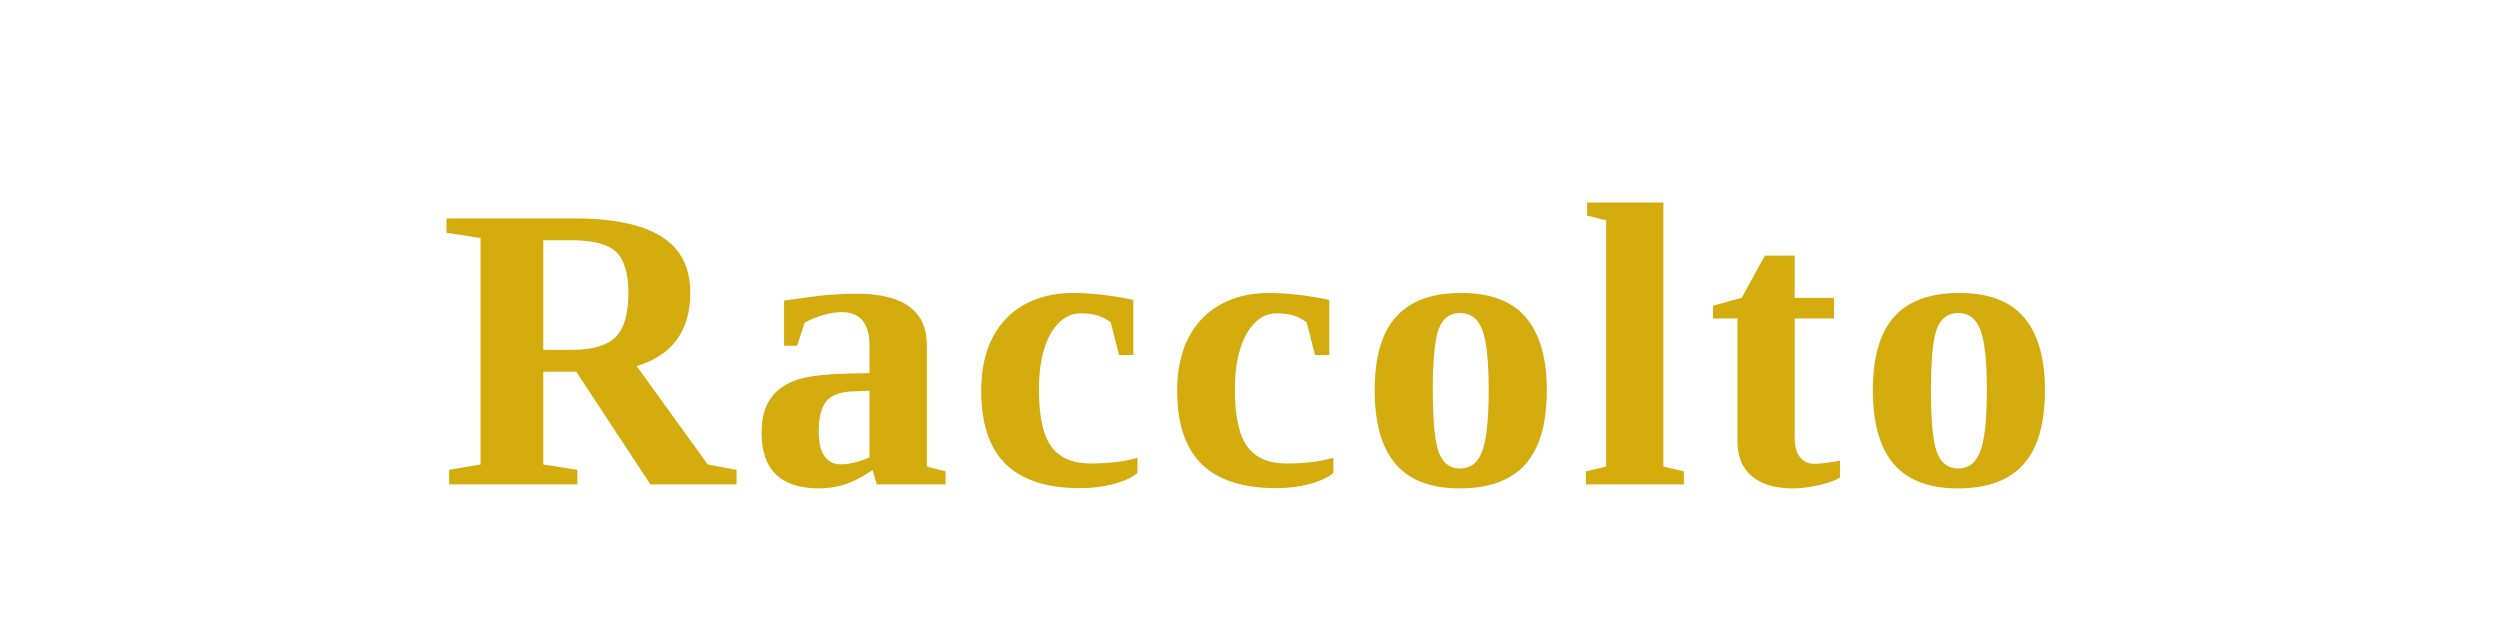
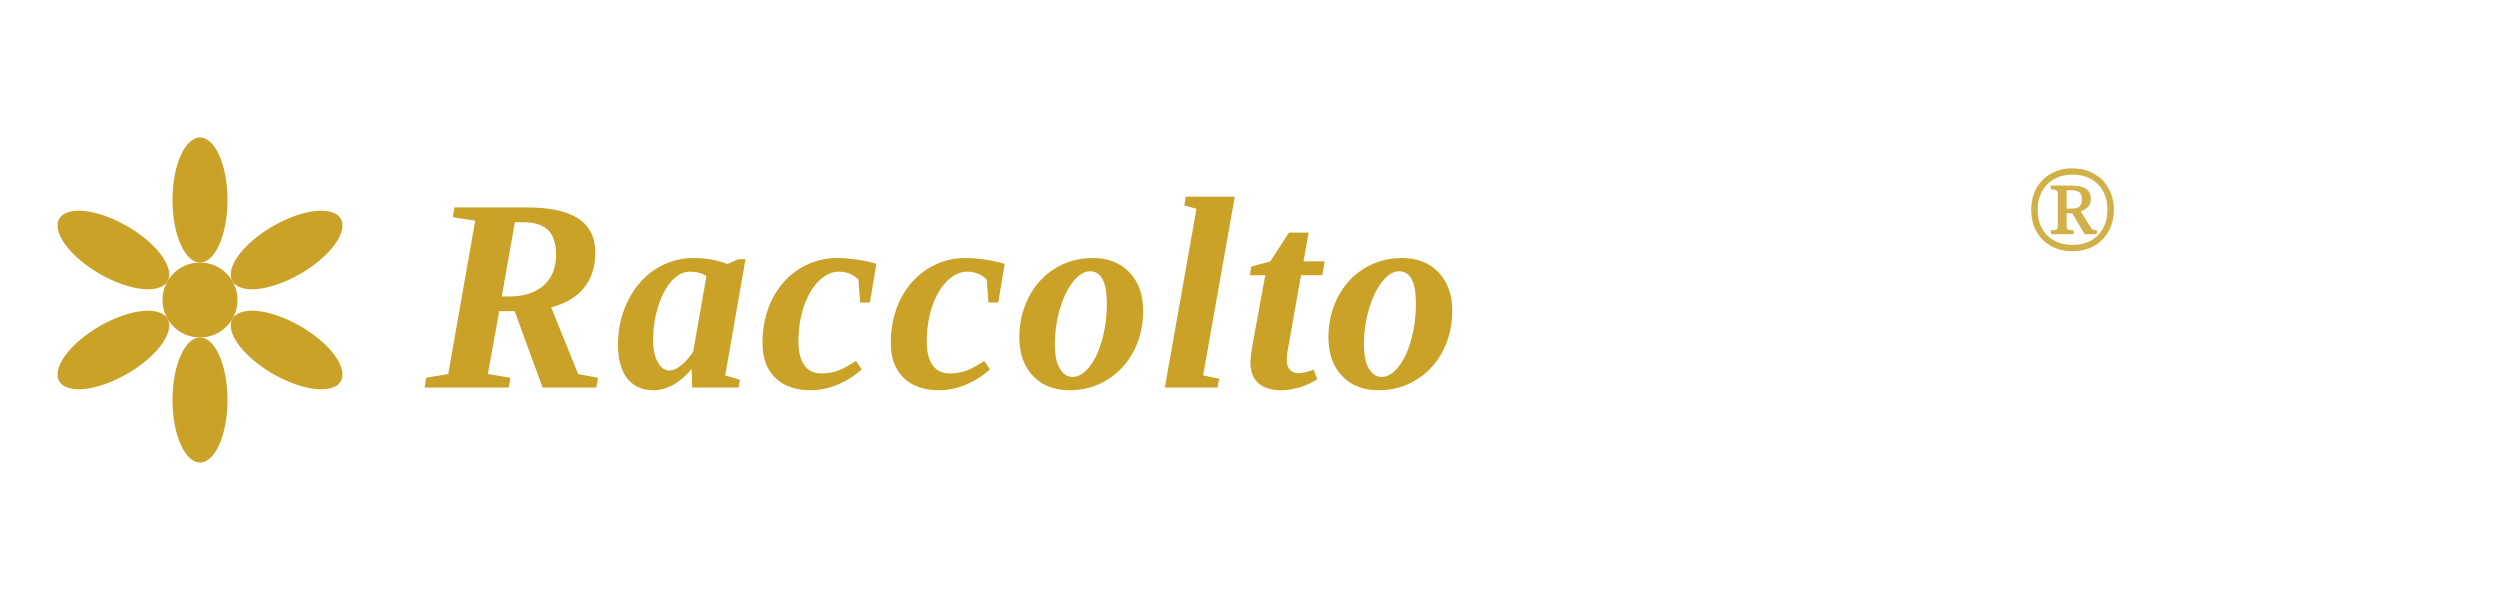
- <svg xmlns="http://www.w3.org/2000/svg" viewBox="0 0 320 80" width="320" height="80">
-   <text x="50%" y="62" text-anchor="middle" font-family="Georgia, 'Times New Roman', serif" font-size="52" font-weight="700" letter-spacing="2" fill="#D4AC0D">Raccolto</text>
+ <svg xmlns="http://www.w3.org/2000/svg" viewBox="0 0 200 48" width="200" height="48">
+   <g transform="translate(16, 24)">
+     <ellipse cx="0" cy="-8" rx="2.2" ry="5" fill="#C9A227" transform="rotate(0)" />
+     <ellipse cx="0" cy="-8" rx="2.2" ry="5" fill="#C9A227" transform="rotate(60)" />
+     <ellipse cx="0" cy="-8" rx="2.2" ry="5" fill="#C9A227" transform="rotate(120)" />
+     <ellipse cx="0" cy="-8" rx="2.2" ry="5" fill="#C9A227" transform="rotate(180)" />
+     <ellipse cx="0" cy="-8" rx="2.2" ry="5" fill="#C9A227" transform="rotate(240)" />
+     <ellipse cx="0" cy="-8" rx="2.2" ry="5" fill="#C9A227" transform="rotate(300)" />
+     <circle cx="0" cy="0" r="3" fill="#C9A227" />
+   </g>
+   <text x="34" y="31" font-family="Georgia, 'Times New Roman', serif" font-size="22" font-weight="700" font-style="italic" letter-spacing="0.5" fill="#C9A227">Raccolto</text>
+   <text x="162" y="20" font-family="Georgia, serif" font-size="9" fill="#C9A227" opacity="0.85">®</text>
</svg>
